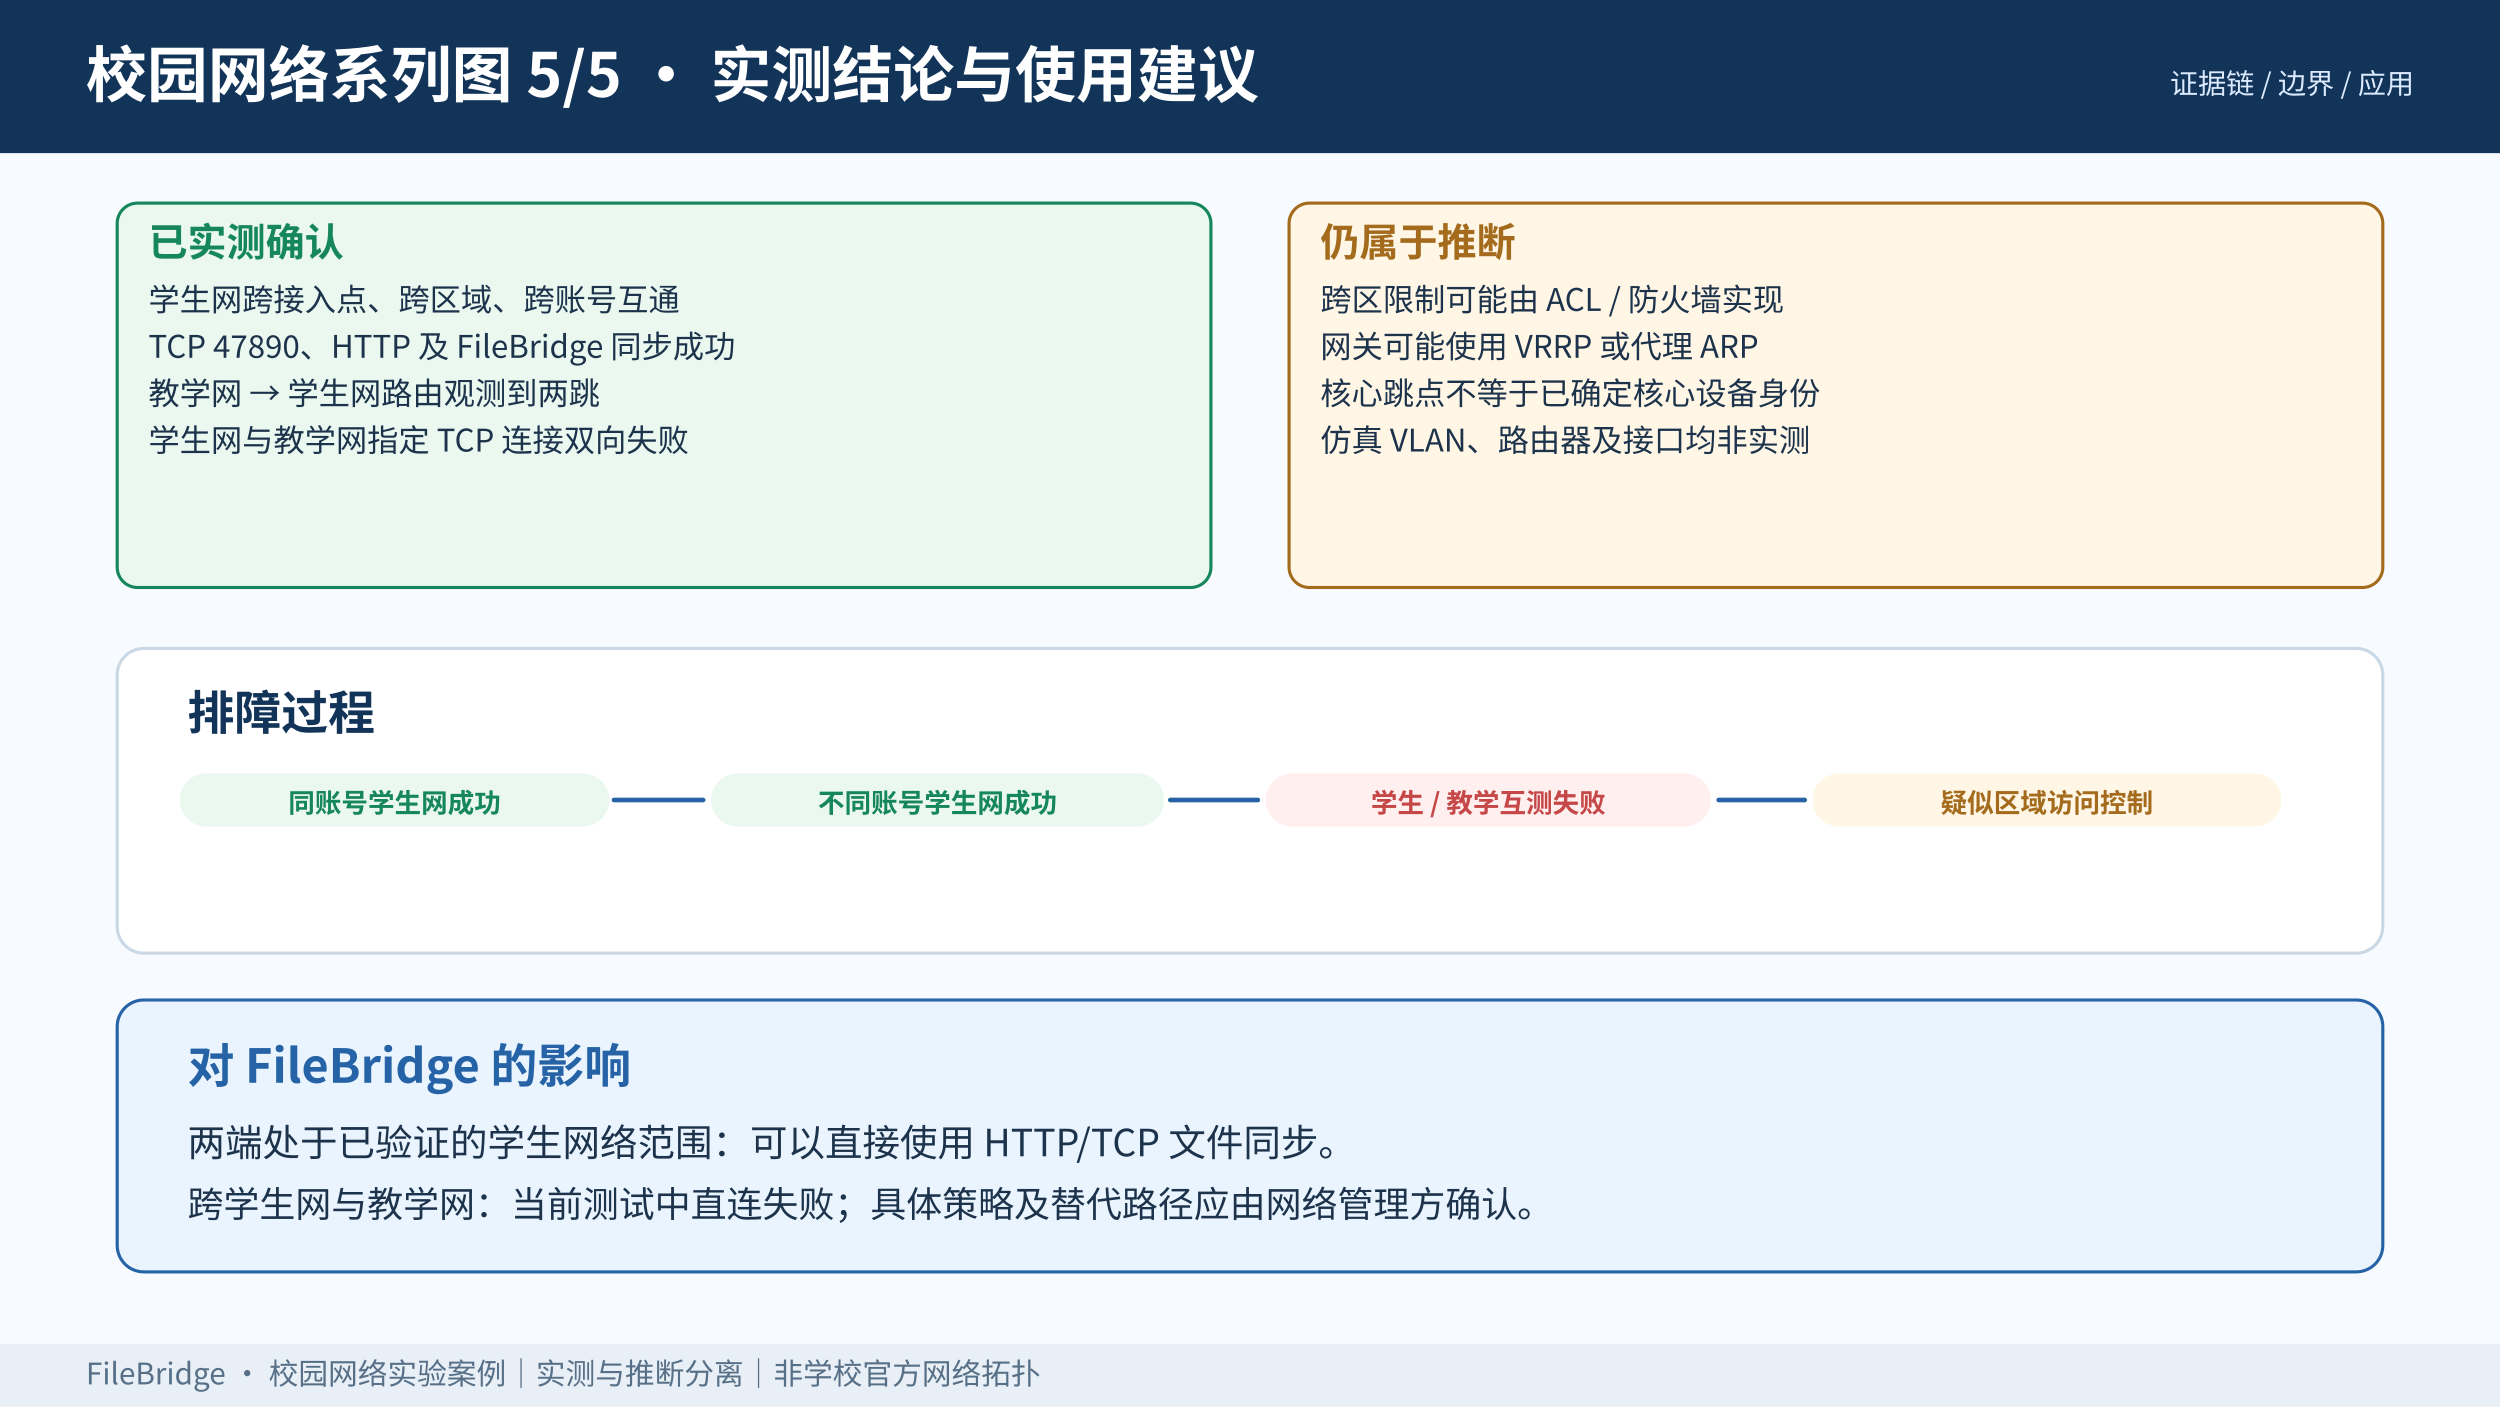
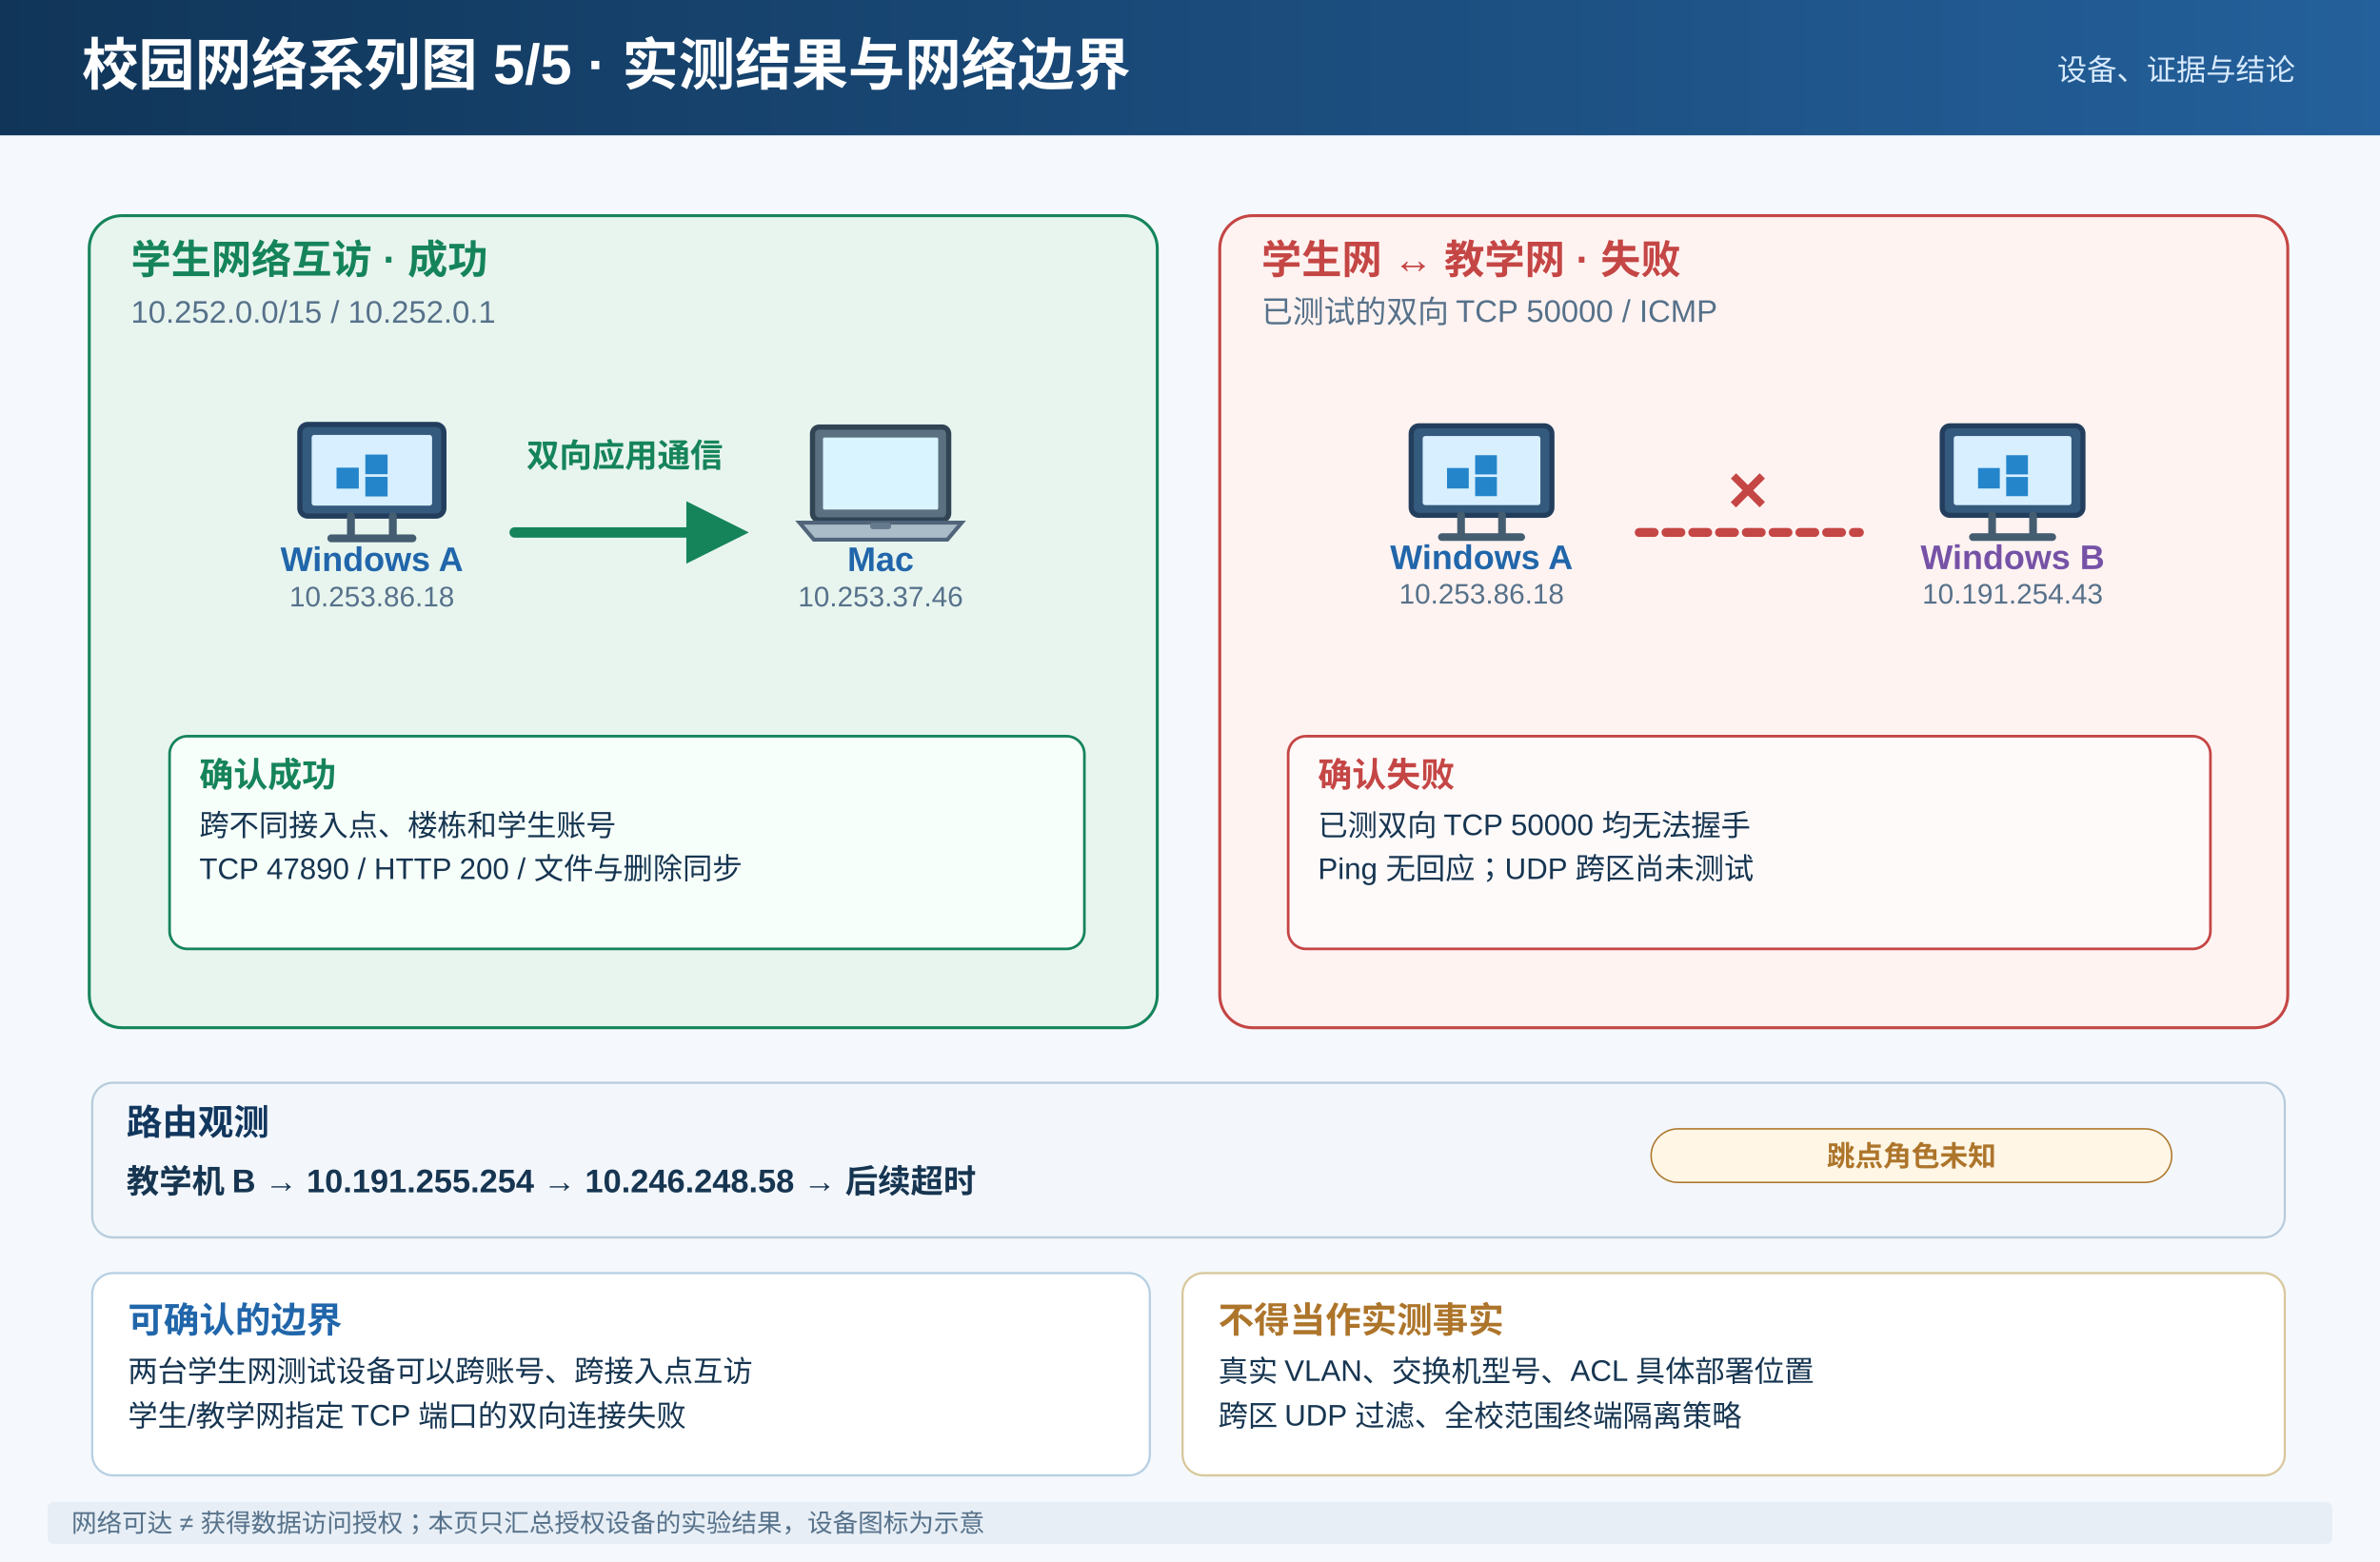
- <svg xmlns="http://www.w3.org/2000/svg" width="1600" height="900" viewBox="0 0 1600 900">
-   <style>text{font-family:"Noto Sans CJK SC","PingFang SC","Microsoft YaHei","Arial",sans-serif}</style>
-   <rect width="1600" height="900" fill="#f7fbff" />
-   <rect width="1600" height="98" fill="#123459" />
-   <text x="55" y="62" font-size="39" font-weight="750" fill="#fff" text-anchor="start">校园网络系列图 5/5 · 实测结论与使用建议</text>
-   <text x="1545" y="60" font-size="18" font-weight="500" fill="#dbeafe" text-anchor="end">证据链 / 边界 / 应用</text>
-   <rect x="75" y="130" width="700" height="246" rx="13" fill="#eaf8f0" stroke="#16865c" stroke-width="2" />
-   <text x="95" y="164" font-size="25" font-weight="700" fill="#16865c" text-anchor="start">已实测确认</text>
-   <text x="95" y="199" font-size="20" font-weight="450" fill="#1c334b" text-anchor="start">学生网跨接入点、跨区域、跨账号互通</text>
-   <text x="95" y="229" font-size="20" font-weight="450" fill="#1c334b" text-anchor="start">TCP 47890、HTTP 及 FileBridge 同步成功</text>
-   <text x="95" y="259" font-size="20" font-weight="450" fill="#1c334b" text-anchor="start">教学网 → 学生网路由观测到两跳</text>
-   <text x="95" y="289" font-size="20" font-weight="450" fill="#1c334b" text-anchor="start">学生网与教学网指定 TCP 连接双向失败</text>
-   <rect x="825" y="130" width="700" height="246" rx="13" fill="#fff6e6" stroke="#a46b1d" stroke-width="2" />
-   <text x="845" y="164" font-size="25" font-weight="700" fill="#a46b1d" text-anchor="start">仍属于推断</text>
-   <text x="845" y="199" font-size="20" font-weight="450" fill="#1c334b" text-anchor="start">跨区限制可能由 ACL / 防火墙实现</text>
-   <text x="845" y="229" font-size="20" font-weight="450" fill="#1c334b" text-anchor="start">网关可能使用 VRRP 或代理 ARP</text>
-   <text x="845" y="259" font-size="20" font-weight="450" fill="#1c334b" text-anchor="start">核心跳点不等于已确定核心设备身份</text>
-   <text x="845" y="289" font-size="20" font-weight="450" fill="#1c334b" text-anchor="start">仿真 VLAN、路由器及接口均非实测</text>
-   <rect x="75" y="415" width="1450" height="195" rx="17" fill="#fff" stroke="#cad8e6" stroke-width="2" />
-   <text x="120" y="467" font-size="30" font-weight="750" fill="#123459" text-anchor="start">排障过程</text>
-   <rect x="115" y="495" width="275" height="34" rx="17" fill="#eaf8f0" stroke="none" stroke-width="0" />
-   <text x="252.5" y="520" font-size="17" font-weight="650" fill="#16865c" text-anchor="middle">同账号学生网成功</text>
-   <rect x="455" y="495" width="290" height="34" rx="17" fill="#eaf8f0" stroke="none" stroke-width="0" />
-   <text x="600" y="520" font-size="17" font-weight="650" fill="#16865c" text-anchor="middle">不同账号学生网成功</text>
-   <rect x="810" y="495" width="285" height="34" rx="17" fill="#fff0ef" stroke="none" stroke-width="0" />
-   <text x="952.5" y="520" font-size="17" font-weight="650" fill="#c64747" text-anchor="middle">学生 / 教学互测失败</text>
-   <rect x="1160" y="495" width="300" height="34" rx="17" fill="#fff6e6" stroke="none" stroke-width="0" />
-   <text x="1310" y="520" font-size="17" font-weight="650" fill="#a46b1d" text-anchor="middle">疑似区域访问控制</text>
-   <line x1="393" y1="512" x2="450" y2="512" stroke="#2563a6" stroke-width="3" stroke-linecap="round" />
-   <line x1="749" y1="512" x2="805" y2="512" stroke="#2563a6" stroke-width="3" stroke-linecap="round" />
-   <line x1="1100" y1="512" x2="1155" y2="512" stroke="#2563a6" stroke-width="3" stroke-linecap="round" />
-   <rect x="75" y="640" width="1450" height="174" rx="17" fill="#eaf4fe" stroke="#2563a6" stroke-width="2" />
-   <text x="120" y="693" font-size="30" font-weight="750" fill="#2563a6" text-anchor="start">对 FileBridge 的影响</text>
-   <text x="120" y="740" font-size="24" font-weight="500" fill="#1c334b" text-anchor="start">两端处于已验证的学生网络范围：可以直接使用 HTTP/TCP 文件同步。</text>
-   <text x="120" y="779" font-size="23" font-weight="500" fill="#1c334b" text-anchor="start">跨学生网与教学网：当前测试中直连失败；具体策略及替代路径应由网络管理方确认。</text>
-   <rect x="0" y="860" width="1600" height="40" fill="#e8eff7" />
-   <text x="55" y="886" font-size="19" font-weight="500" fill="#577087" text-anchor="start">FileBridge · 校园网络实验案例｜实测与推断分离｜非学校官方网络拓扑</text>
+ <svg xmlns="http://www.w3.org/2000/svg" width="1600" height="1050" viewBox="0 0 1600 1050">
+   <defs>
+     <linearGradient id="hdr" x1="0" y1="0" x2="1" y2="0">
+       <stop stop-color="#103558" />
+       <stop offset="1" stop-color="#24609b" />
+     </linearGradient>
+     <linearGradient id="dev" x1="0" y1="0" x2="0" y2="1">
+       <stop stop-color="#418dcc" />
+       <stop offset="1" stop-color="#174d85" />
+     </linearGradient>
+     <marker id="arrg" viewBox="0 0 10 10" refX="8" refY="5" markerWidth="6" markerHeight="6" orient="auto-start-reverse">
+       <path d="M0 0 L10 5 L0 10 z" fill="#16845b" />
+     </marker>
+     <marker id="arrr" viewBox="0 0 10 10" refX="8" refY="5" markerWidth="6" markerHeight="6" orient="auto-start-reverse">
+       <path d="M0 0 L10 5 L0 10 z" fill="#c44645" />
+     </marker>
+   </defs>
+   <rect width="1600" height="1050" fill="#f5f9fd" />
+   <rect x="0" y="0" width="1600" height="91" fill="url(#hdr)" />
+   <text x="55" y="57" font-family="Arial,'Microsoft YaHei',sans-serif" fill="#fff" font-weight="700" font-size="38">校园网络系列图 5/5 · 实测结果与网络边界</text>
+   <text x="1543" y="54" text-anchor="end" font-family="Arial,'Microsoft YaHei',sans-serif" fill="#d8eafd" font-size="20">设备、证据与结论</text>
+   <rect x="60" y="145" width="718" height="546" rx="22" fill="#e8f5ef" stroke="#16845b" stroke-width="2" />
+   <text x="88" y="184" fill="#16845b" font-family="Arial,'Microsoft YaHei','PingFang SC',sans-serif" font-size="27" font-weight="700" text-anchor="start">学生网络互访 · 成功</text>
+   <text x="88" y="217" fill="#56718a" font-family="Arial,'Microsoft YaHei','PingFang SC',sans-serif" font-size="21" font-weight="500" text-anchor="start">10.252.0.0/15 / 10.252.0.1</text>
+   <rect x="820" y="145" width="718" height="546" rx="22" fill="#fff3f1" stroke="#c44645" stroke-width="2" />
+   <text x="848" y="184" fill="#c44645" font-family="Arial,'Microsoft YaHei','PingFang SC',sans-serif" font-size="27" font-weight="700" text-anchor="start">学生网 ↔ 教学网 · 失败</text>
+   <text x="848" y="217" fill="#56718a" font-family="Arial,'Microsoft YaHei','PingFang SC',sans-serif" font-size="21" font-weight="500" text-anchor="start">已测试的双向 TCP 50000 / ICMP</text>
+   <g transform="translate(250,325) scale(0.88)">
+     <rect x="-55" y="-45" width="110" height="70" rx="6" fill="#345a7d" stroke="#233e5d" stroke-width="4" />
+     <rect x="-46" y="-37" width="92" height="54" rx="2" fill="#d7efff" />
+     <path d="M-5 -22 H12 V-7 H-5z M-27 -12 H-10 V4 H-27z M-5 -5 H12 V10 H-5z" fill="#2485cb" />
+     <path d="M-16 25 V41 M16 25 V41 M-31 42 H31" stroke="#455d71" stroke-width="6" stroke-linecap="round" />
+   </g>
+   <text x="250" y="383.96" fill="#2166aa" font-family="Arial,'Microsoft YaHei','PingFang SC',sans-serif" font-size="23" font-weight="700" text-anchor="middle">Windows A</text>
+   <text x="250" y="407.72" fill="#56718a" font-family="Arial,'Microsoft YaHei','PingFang SC',sans-serif" font-size="19" font-weight="500" text-anchor="middle">10.253.86.18</text>
+   <g transform="translate(592,325) scale(0.88)">
+     <rect x="-52" y="-43" width="104" height="71" rx="5" fill="#5b7081" stroke="#304454" stroke-width="4" />
+     <rect x="-44" y="-35" width="88" height="55" rx="1" fill="#d9f3ff" />
+     <path d="M-62 30 H62 L51 43 H-51z" fill="#aabcc8" stroke="#506579" stroke-width="3" />
+     <rect x="-8" y="30" width="16" height="5" rx="2" fill="#657a8c" />
+   </g>
+   <text x="592" y="383.96" fill="#2166aa" font-family="Arial,'Microsoft YaHei','PingFang SC',sans-serif" font-size="23" font-weight="700" text-anchor="middle">Mac</text>
+   <text x="592" y="407.72" fill="#56718a" font-family="Arial,'Microsoft YaHei','PingFang SC',sans-serif" font-size="19" font-weight="500" text-anchor="middle">10.253.37.46</text>
+   <polyline points="346,358 495,358" fill="none" stroke="#16845b" stroke-width="7" stroke-linecap="round" stroke-linejoin="round" marker-end="url(#arrg)" />
+   <text x="420" y="314" fill="#16845b" font-family="Arial,'Microsoft YaHei','PingFang SC',sans-serif" font-size="22" font-weight="700" text-anchor="middle">双向应用通信</text>
+   <rect x="114" y="495" width="615" height="143" rx="12" fill="#f7fffa" stroke="#16845b" stroke-width="1.8" />
+   <text x="134" y="529" fill="#16845b" font-family="Arial,'Microsoft YaHei','PingFang SC',sans-serif" font-size="23" font-weight="700" text-anchor="start">确认成功</text>
+   <text x="134" y="562" fill="#163551" font-family="Arial,'Microsoft YaHei','PingFang SC',sans-serif" font-size="20" font-weight="500" text-anchor="start">跨不同接入点、楼栋和学生账号</text>
+   <text x="134" y="591" fill="#163551" font-family="Arial,'Microsoft YaHei','PingFang SC',sans-serif" font-size="20" font-weight="500" text-anchor="start">TCP 47890 / HTTP 200 / 文件与删除同步</text>
+   <g transform="translate(996,325) scale(0.86)">
+     <rect x="-55" y="-45" width="110" height="70" rx="6" fill="#345a7d" stroke="#233e5d" stroke-width="4" />
+     <rect x="-46" y="-37" width="92" height="54" rx="2" fill="#d7efff" />
+     <path d="M-5 -22 H12 V-7 H-5z M-27 -12 H-10 V4 H-27z M-5 -5 H12 V10 H-5z" fill="#2485cb" />
+     <path d="M-16 25 V41 M16 25 V41 M-31 42 H31" stroke="#455d71" stroke-width="6" stroke-linecap="round" />
+   </g>
+   <text x="996" y="382.62" fill="#2166aa" font-family="Arial,'Microsoft YaHei','PingFang SC',sans-serif" font-size="23" font-weight="700" text-anchor="middle">Windows A</text>
+   <text x="996" y="405.84" fill="#56718a" font-family="Arial,'Microsoft YaHei','PingFang SC',sans-serif" font-size="19" font-weight="500" text-anchor="middle">10.253.86.18</text>
+   <g transform="translate(1353,325) scale(0.86)">
+     <rect x="-55" y="-45" width="110" height="70" rx="6" fill="#345a7d" stroke="#233e5d" stroke-width="4" />
+     <rect x="-46" y="-37" width="92" height="54" rx="2" fill="#d7efff" />
+     <path d="M-5 -22 H12 V-7 H-5z M-27 -12 H-10 V4 H-27z M-5 -5 H12 V10 H-5z" fill="#2485cb" />
+     <path d="M-16 25 V41 M16 25 V41 M-31 42 H31" stroke="#455d71" stroke-width="6" stroke-linecap="round" />
+   </g>
+   <text x="1353" y="382.62" fill="#7652a7" font-family="Arial,'Microsoft YaHei','PingFang SC',sans-serif" font-size="23" font-weight="700" text-anchor="middle">Windows B</text>
+   <text x="1353" y="405.84" fill="#56718a" font-family="Arial,'Microsoft YaHei','PingFang SC',sans-serif" font-size="19" font-weight="500" text-anchor="middle">10.191.254.43</text>
+   <polyline points="1102,358 1250,358" fill="none" stroke="#c44645" stroke-width="6" stroke-linecap="round" stroke-linejoin="round" stroke-dasharray="10 8" />
+   <text x="1175" y="345" fill="#c44645" font-family="Arial,'Microsoft YaHei','PingFang SC',sans-serif" font-size="46" font-weight="800" text-anchor="middle">×</text>
+   <rect x="866" y="495" width="620" height="143" rx="12" fill="#fffafa" stroke="#c44645" stroke-width="1.8" />
+   <text x="886" y="529" fill="#c44645" font-family="Arial,'Microsoft YaHei','PingFang SC',sans-serif" font-size="23" font-weight="700" text-anchor="start">确认失败</text>
+   <text x="886" y="562" fill="#163551" font-family="Arial,'Microsoft YaHei','PingFang SC',sans-serif" font-size="20" font-weight="500" text-anchor="start">已测双向 TCP 50000 均无法握手</text>
+   <text x="886" y="591" fill="#163551" font-family="Arial,'Microsoft YaHei','PingFang SC',sans-serif" font-size="20" font-weight="500" text-anchor="start">Ping 无回应；UDP 跨区尚未测试</text>
+   <rect x="62" y="728" width="1474" height="104" rx="14" fill="#f3f7fc" stroke="#b9ccdc" stroke-width="1.5" />
+   <text x="85" y="763" fill="#12375e" font-family="Arial,'Microsoft YaHei','PingFang SC',sans-serif" font-size="24" font-weight="700" text-anchor="start">路由观测</text>
+   <text x="85" y="802" fill="#163551" font-family="Arial,'Microsoft YaHei','PingFang SC',sans-serif" font-size="22" font-weight="600" text-anchor="start">教学机 B → 10.191.255.254 → 10.246.248.58 → 后续超时</text>
+   <rect x="1110" y="759" width="350" height="36" rx="18" fill="#fff6e5" stroke="#ad752b" stroke-width="1" />
+   <text x="1285" y="784" fill="#ad752b" font-family="Arial,'Microsoft YaHei','PingFang SC',sans-serif" font-size="19" font-weight="700" text-anchor="middle">跳点角色未知</text>
+   <rect x="62" y="856" width="711" height="136" rx="14" fill="#fff" stroke="#b7d0e3" stroke-width="1.5" />
+   <text x="86" y="896" fill="#2166aa" font-family="Arial,'Microsoft YaHei','PingFang SC',sans-serif" font-size="24" font-weight="700" text-anchor="start">可确认的边界</text>
+   <text x="86" y="929" fill="#163551" font-family="Arial,'Microsoft YaHei','PingFang SC',sans-serif" font-size="20" font-weight="500" text-anchor="start">两台学生网测试设备可以跨账号、跨接入点互访</text>
+   <text x="86" y="959" fill="#163551" font-family="Arial,'Microsoft YaHei','PingFang SC',sans-serif" font-size="20" font-weight="500" text-anchor="start">学生/教学网指定 TCP 端口的双向连接失败</text>
+   <rect x="795" y="856" width="741" height="136" rx="14" fill="#fff" stroke="#d9c89e" stroke-width="1.5" />
+   <text x="819" y="896" fill="#ad752b" font-family="Arial,'Microsoft YaHei','PingFang SC',sans-serif" font-size="24" font-weight="700" text-anchor="start">不得当作实测事实</text>
+   <text x="819" y="929" fill="#163551" font-family="Arial,'Microsoft YaHei','PingFang SC',sans-serif" font-size="20" font-weight="500" text-anchor="start">真实 VLAN、交换机型号、ACL 具体部署位置</text>
+   <text x="819" y="959" fill="#163551" font-family="Arial,'Microsoft YaHei','PingFang SC',sans-serif" font-size="20" font-weight="500" text-anchor="start">跨区 UDP 过滤、全校范围终端隔离策略</text>
+   <rect x="32" y="1010" width="1536" height="28" rx="4" fill="#e7eef5" stroke="none" stroke-width="0" />
+   <text x="48" y="1030" fill="#56718a" font-family="Arial,'Microsoft YaHei','PingFang SC',sans-serif" font-size="17" font-weight="500" text-anchor="start">网络可达 ≠ 获得数据访问授权；本页只汇总授权设备的实验结果，设备图标为示意</text>
</svg>
